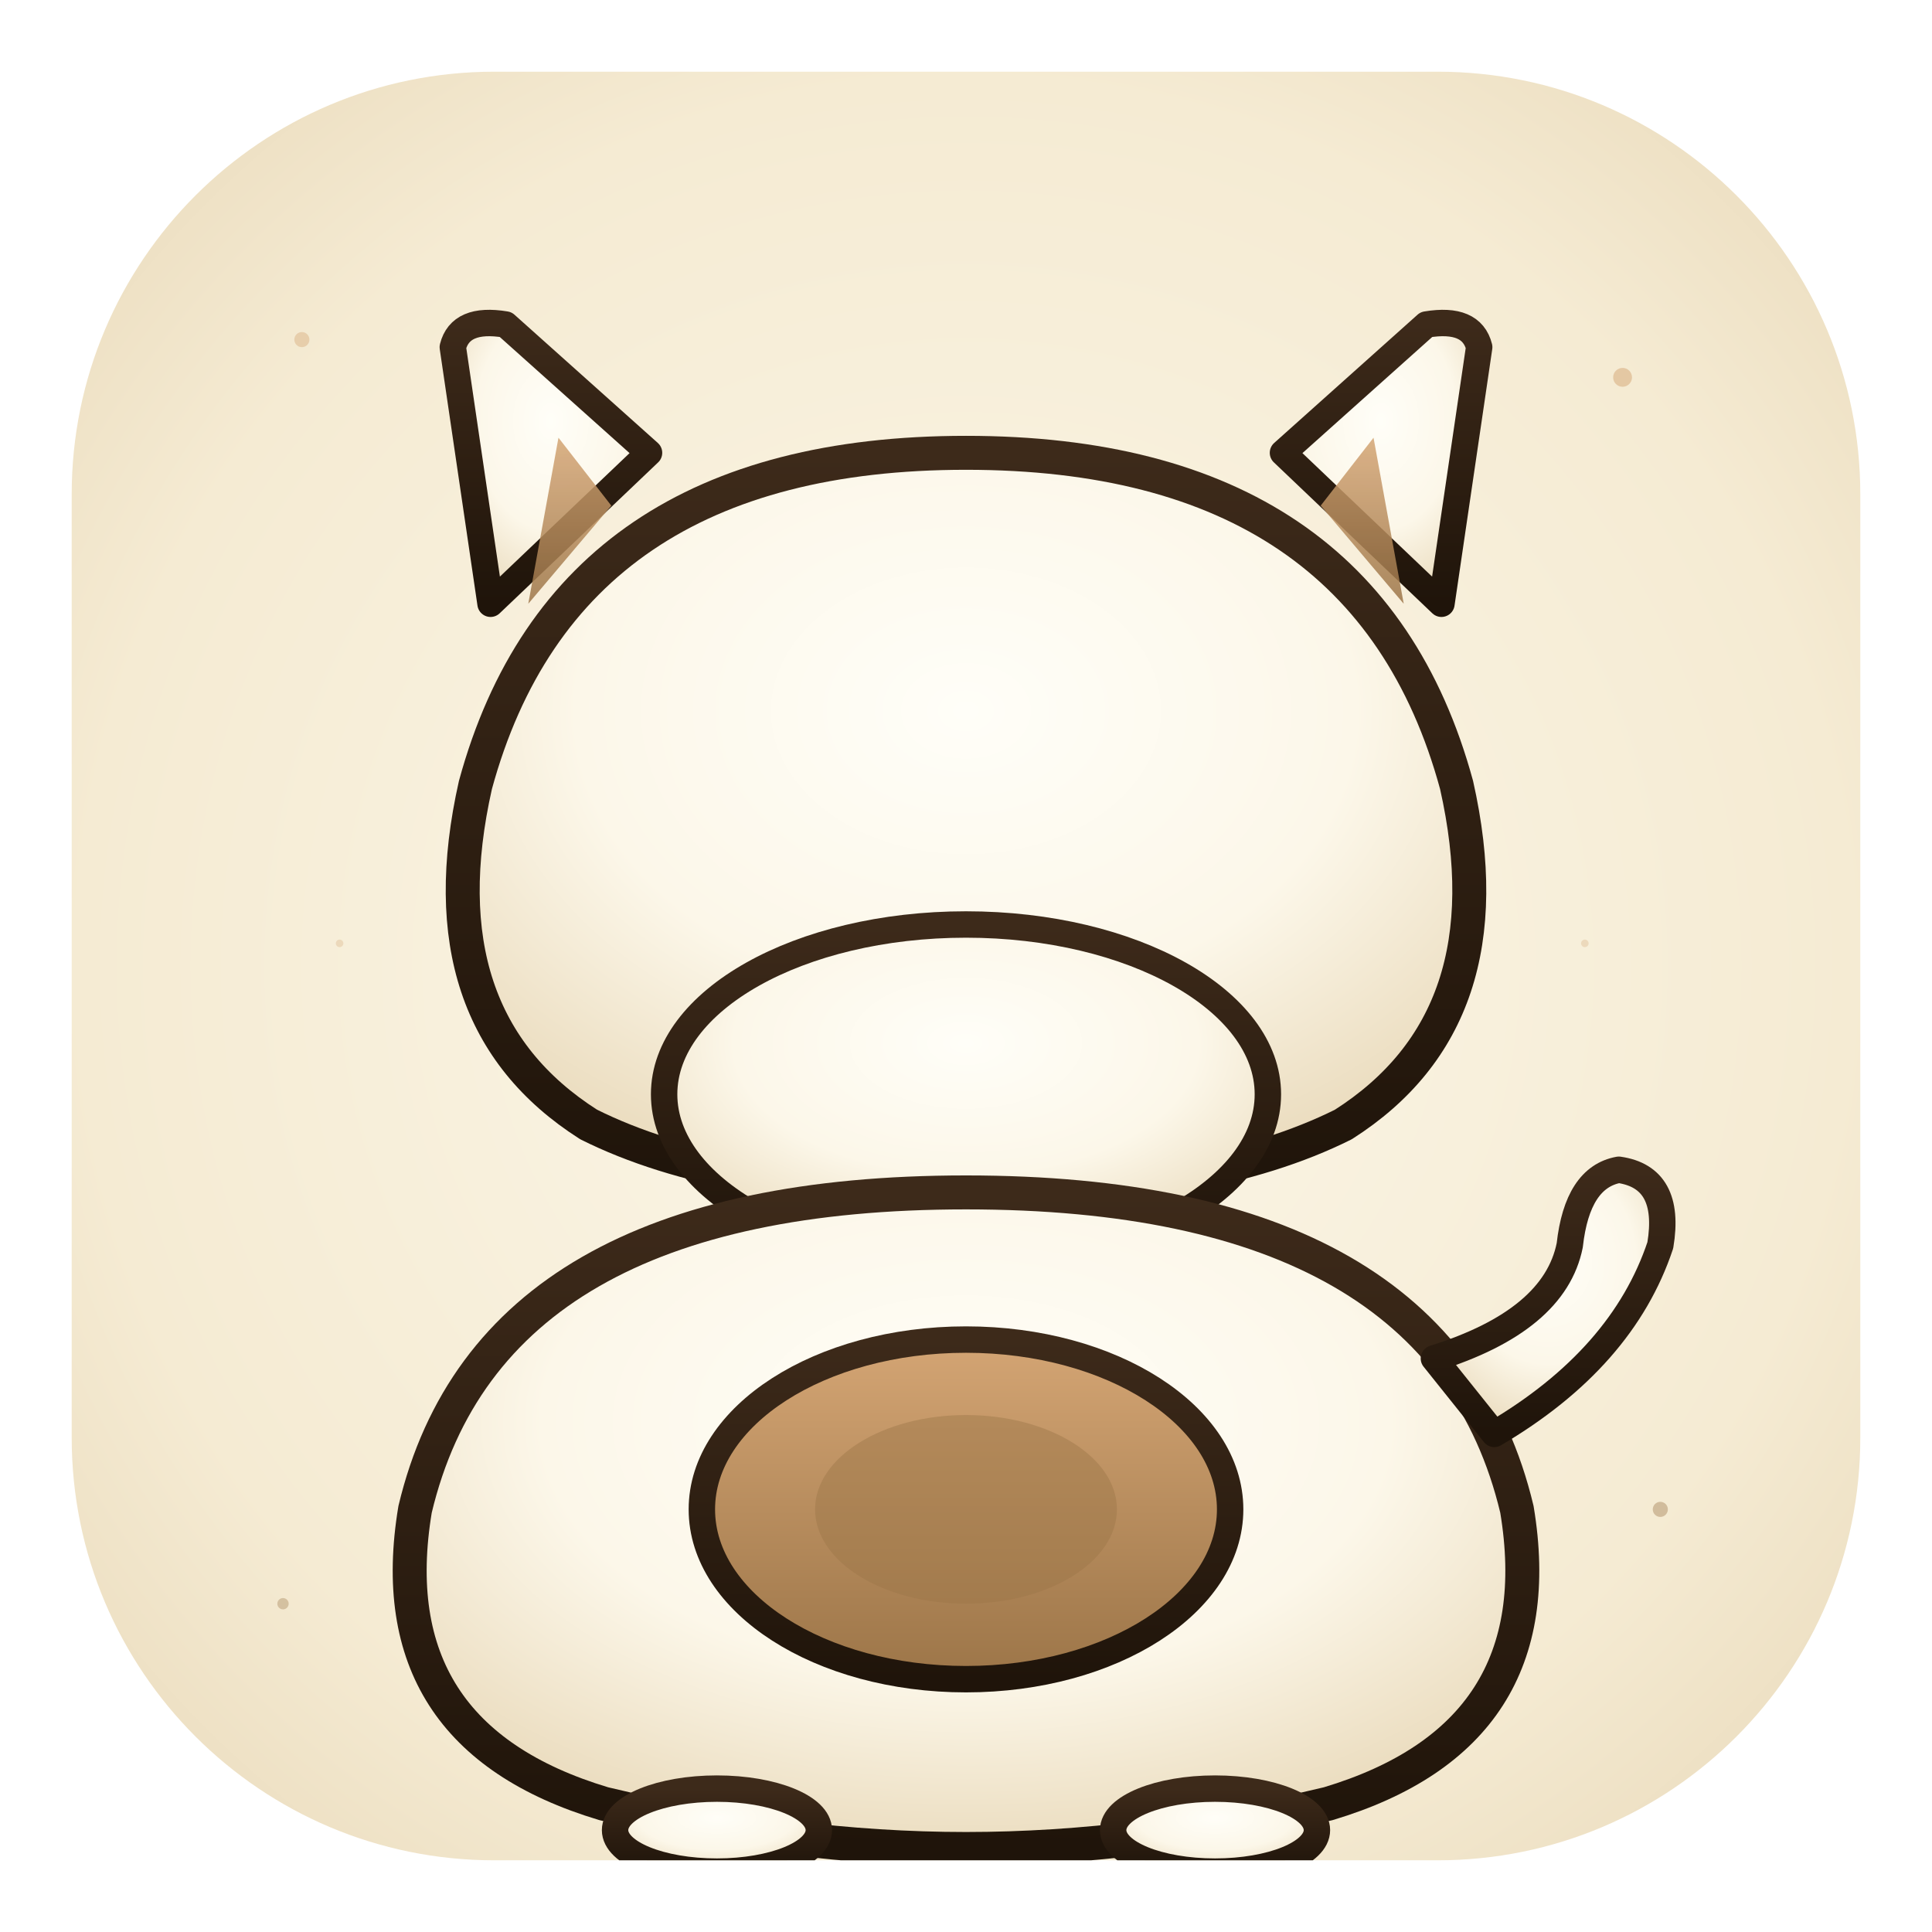
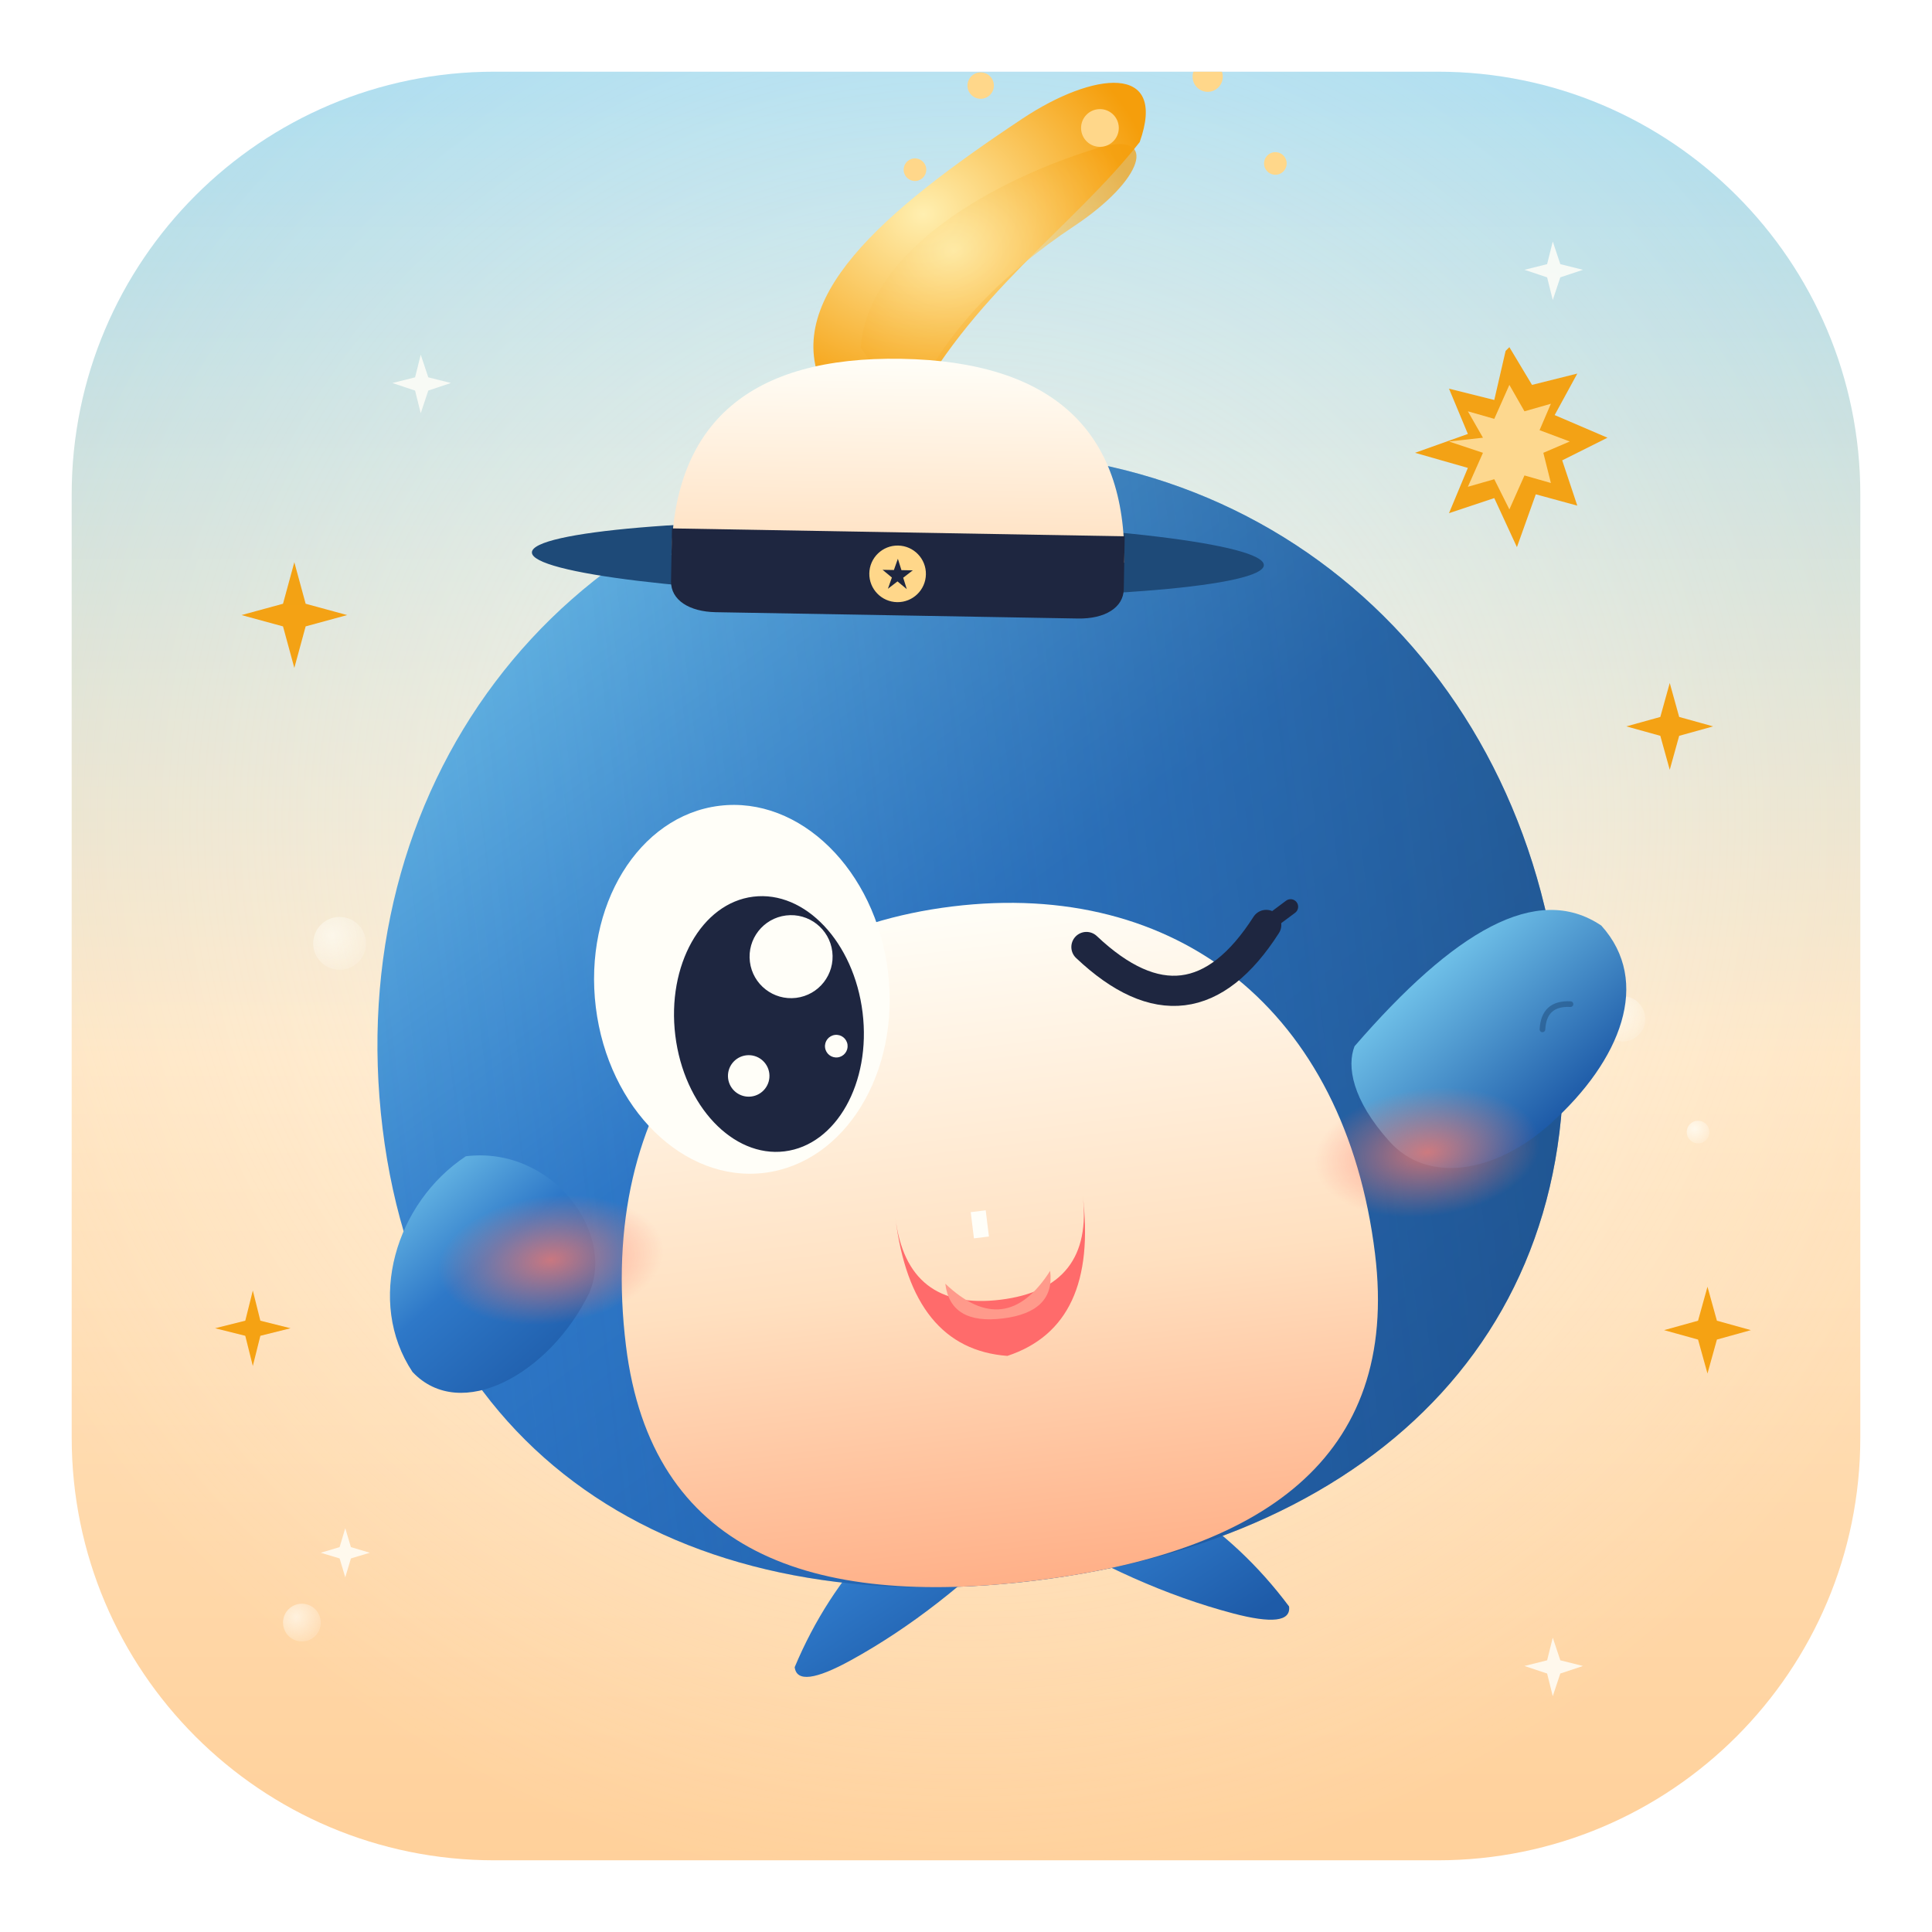
<svg xmlns="http://www.w3.org/2000/svg" width="1024" height="1024" viewBox="0 0 1024 1024" role="img" aria-label="OpenBuddy">
  <defs>
-     <radialGradient id="bgRad" cx="50%" cy="50%" r="70%">
-       <stop stop-color="#FCF7E9" />
-       <stop offset=".7" stop-color="#F5EBD3" />
-       <stop offset="1" stop-color="#E8D8B8" />
+     <linearGradient id="bg" x1="0" y1="0" x2="0" y2="1">
+       <stop stop-color="#A8DCF0" />
+       <stop offset=".55" stop-color="#FFE5C2" />
+       <stop offset="1" stop-color="#FFD09A" />
+     </linearGradient>
+     <radialGradient id="bgGlow" cx="50%" cy="42%" r="60%">
+       <stop stop-color="#FFFEF8" stop-opacity=".6" />
+       <stop offset="1" stop-color="#FFFEF8" stop-opacity="0" />
    </radialGradient>
-     <radialGradient id="body" cx="50%" cy="35%" r="70%">
+     <linearGradient id="body" x1="0.2" y1="0" x2="0.8" y2="1">
+       <stop stop-color="#6FC0E8" />
+       <stop offset=".45" stop-color="#2E78C8" />
+       <stop offset="1" stop-color="#1E5BA8" />
+     </linearGradient>
+     <linearGradient id="bodyShade" x1="0" y1="0" x2="1" y2="0">
+       <stop stop-color="#2E78C8" stop-opacity="0" />
+       <stop offset="1" stop-color="#1E4A78" stop-opacity=".55" />
+     </linearGradient>
+     <linearGradient id="belly" x1="0" y1="0" x2="0" y2="1">
      <stop stop-color="#FFFEF8" />
-       <stop offset=".55" stop-color="#FCF7E9" />
-       <stop offset="1" stop-color="#E8D8B8" />
+       <stop offset=".55" stop-color="#FFE0C0" />
+       <stop offset="1" stop-color="#FFB088" />
+     </linearGradient>
+     <linearGradient id="hat" x1="0" y1="0" x2="0" y2="1">
+       <stop stop-color="#FFFEF8" />
+       <stop offset="1" stop-color="#FFE0C0" />
+     </linearGradient>
+     <linearGradient id="flipperWave" x1="0" y1="0" x2="0" y2="1">
+       <stop stop-color="#6FC0E8" />
+       <stop offset="1" stop-color="#1E5BA8" />
+     </linearGradient>
+     <radialGradient id="spark" cx="35%" cy="35%" r="65%">
+       <stop stop-color="#FFEFB0" />
+       <stop offset="1" stop-color="#F59E0B" />
    </radialGradient>
-     <linearGradient id="outline" x1="0" y1="0" x2="0" y2="1">
-       <stop stop-color="#3D2A1A" />
-       <stop offset="1" stop-color="#1F140A" />
-     </linearGradient>
-     <linearGradient id="accent" x1="0" y1="0" x2="0" y2="1">
-       <stop stop-color="#D4A574" />
-       <stop offset="1" stop-color="#9C7548" />
-     </linearGradient>
+     <radialGradient id="cheek" cx="50%" cy="50%" r="50%">
+       <stop stop-color="#FF7A6B" stop-opacity=".75" />
+       <stop offset="1" stop-color="#FF7A6B" stop-opacity="0" />
+     </radialGradient>
+     <radialGradient id="bubble" cx="35%" cy="35%" r="65%">
+       <stop stop-color="#FFFEF8" stop-opacity=".95" />
+       <stop offset="1" stop-color="#FFFEF8" stop-opacity=".3" />
+     </radialGradient>
    <clipPath id="clip">
      <rect x="38" y="38" width="948" height="948" rx="224" />
    </clipPath>
  </defs>
  <g clip-path="url(#clip)">
-     <rect x="38" y="38" width="948" height="948" fill="url(#bgRad)" />
-     <circle cx="160" cy="180" r="4" fill="#D4A574" opacity=".4" />
-     <circle cx="860" cy="200" r="5" fill="#D4A574" opacity=".5" />
-     <circle cx="150" cy="850" r="3" fill="#9C7548" opacity=".35" />
-     <circle cx="880" cy="800" r="4" fill="#9C7548" opacity=".4" />
-     <circle cx="180" cy="500" r="2" fill="#D4A574" opacity=".3" />
-     <circle cx="840" cy="500" r="2" fill="#D4A574" opacity=".3" />
-     <path d="M260 320 L240 184 Q244 168 268 172 L344 240 Z" fill="url(#body)" stroke="url(#outline)" stroke-width="14" stroke-linejoin="round" />
-     <path d="M764 320 L784 184 Q780 168 756 172 L680 240 Z" fill="url(#body)" stroke="url(#outline)" stroke-width="14" stroke-linejoin="round" />
-     <path d="M512 240              Q300 240 252 416              Q224 540 312 596              Q384 632 512 632              Q640 632 712 596              Q800 540 772 416              Q724 240 512 240 Z" fill="url(#body)" stroke="url(#outline)" stroke-width="18" stroke-linejoin="round" />
-     <ellipse cx="512" cy="580" rx="160" ry="90" fill="url(#body)" stroke="url(#outline)" stroke-width="14" />
-     <path d="M512 632              Q260 632 220 800              Q200 920 320 956              Q420 980 512 980              Q604 980 704 956              Q824 920 804 800              Q764 632 512 632 Z" fill="url(#body)" stroke="url(#outline)" stroke-width="18" stroke-linejoin="round" />
-     <ellipse cx="512" cy="800" rx="140" ry="90" fill="url(#accent)" stroke="url(#outline)" stroke-width="14" />
-     <ellipse cx="512" cy="800" rx="80" ry="50" fill="#9C7548" opacity=".45" />
-     <path d="M280 320 L296 232 L324 268 Z" fill="url(#accent)" opacity=".85" />
-     <path d="M744 320 L728 232 L700 268 Z" fill="url(#accent)" opacity=".85" />
-     <ellipse cx="380" cy="970" rx="54" ry="22" fill="url(#body)" stroke="url(#outline)" stroke-width="14" />
-     <ellipse cx="644" cy="970" rx="54" ry="22" fill="url(#body)" stroke="url(#outline)" stroke-width="14" />
-     <path d="M792 760 Q860 720 880 660 Q886 624 858 620 Q836 624 832 660 Q824 700 760 720 Z" fill="url(#body)" stroke="url(#outline)" stroke-width="14" stroke-linejoin="round" />
+     <rect x="38" y="38" width="948" height="948" fill="url(#bg)" />
+     <rect x="38" y="38" width="948" height="948" fill="url(#bgGlow)" />
+     <g fill="#F59E0B" opacity=".95">
+       <path d="M 150 320 l 6 -22 l 6 22 l 22 6 l -22 6 l -6 22 l -6 -22 l -22 -6 z" />
+       <path d="M 880 380 l 5 -18 l 5 18 l 18 5 l -18 5 l -5 18 l -5 -18 l -18 -5 z" />
+       <path d="M 130 700 l 4 -16 l 4 16 l 16 4 l -16 4 l -4 16 l -4 -16 l -16 -4 z" />
+       <path d="M 900 700 l 5 -18 l 5 18 l 18 5 l -18 5 l -5 18 l -5 -18 l -18 -5 z" />
+     </g>
+     <g fill="#FFFEF8" opacity=".85">
+       <path d="M 220 200 l 3 -12 l 4 12 l 12 3 l -12 4 l -4 12 l -3 -12 l -12 -4 z" />
+       <path d="M 820 140 l 3 -12 l 4 12 l 12 3 l -12 4 l -4 12 l -3 -12 l -12 -4 z" />
+       <path d="M 820 880 l 3 -12 l 4 12 l 12 3 l -12 4 l -4 12 l -3 -12 l -12 -4 z" />
+       <path d="M 180 820 l 3 -10 l 3 10 l 10 3 l -10 3 l -3 10 l -3 -10 l -10 -3 z" />
+     </g>
+     <circle cx="180" cy="500" r="14" fill="url(#bubble)" opacity=".65" />
+     <circle cx="240" cy="540" r="8" fill="url(#bubble)" opacity=".75" />
+     <circle cx="860" cy="540" r="12" fill="url(#bubble)" opacity=".7" />
+     <circle cx="900" cy="600" r="6" fill="url(#bubble)" opacity=".8" />
+     <circle cx="160" cy="860" r="10" fill="url(#bubble)" opacity=".7" />
+     <g transform="rotate(-7 512 540)">
+       <g>
+         <path d="M 478 200                  C 460 150, 520 110, 600 70                  C 640 50, 680 50, 660 90                  C 620 130, 560 160, 520 220 Z" fill="url(#spark)" />
+         <path d="M 500 180                  C 510 130, 580 100, 640 90                  C 670 86, 660 110, 620 130                  C 580 150, 540 180, 520 220 Z" fill="url(#spark)" opacity=".7" />
+         <circle cx="640" cy="80" r="10" fill="#FFD78A" />
+         <circle cx="700" cy="60" r="8" fill="#FFD78A" />
+         <circle cx="580" cy="50" r="7" fill="#FFD78A" />
+         <circle cx="730" cy="110" r="6" fill="#FFD78A" />
+         <circle cx="660" cy="40" r="5" fill="#FFD78A" />
+         <circle cx="540" cy="90" r="6" fill="#FFD78A" />
+       </g>
+       <g>
+         <path d="M 500 770 Q 420 800 380 870 Q 380 882 410 870 Q 460 850 510 810 Z" fill="url(#body)" />
+         <path d="M 524 770 Q 604 800 644 870 Q 644 882 614 870 Q 564 850 514 810 Z" fill="url(#body)" />
+       </g>
+       <path d="M 512 240                C 696 240, 826 380, 826 560                C 826 740, 696 840, 512 840                C 328 840, 198 740, 198 560                C 198 380, 328 240, 512 240 Z" fill="url(#body)" />
+       <path d="M 512 240                C 696 240, 826 380, 826 560                C 826 740, 696 840, 512 840                C 328 840, 198 740, 198 560                C 198 380, 328 240, 512 240 Z" fill="url(#bodyShade)" />
+       <path d="M 240 580                C 200 600, 178 650, 198 690                C 220 720, 270 700, 296 660                C 314 630, 286 580, 240 580 Z" fill="url(#body)" />
+       <g transform="rotate(-35 790 600)">
+         <path d="M 740 540                  C 820 530, 870 540, 880 580                  C 880 620, 840 640, 790 640                  C 750 640, 720 620, 720 590                  C 720 560, 730 545, 740 540 Z" fill="url(#flipperWave)" />
+         <path d="M 820 600 Q 830 590 840 600" stroke="#1E4A78" stroke-width="3" fill="none" stroke-linecap="round" opacity=".5" />
+       </g>
+       <path d="M 512 480                C 632 480, 712 560, 712 690                C 712 800, 632 840, 512 840                C 392 840, 312 800, 312 690                C 312 560, 392 480, 512 480 Z" fill="url(#belly)" />
+       <ellipse cx="278" cy="640" rx="60" ry="34" fill="url(#cheek)" />
+       <ellipse cx="746" cy="640" rx="60" ry="34" fill="url(#cheek)" />
+       <ellipse cx="396" cy="510" rx="78" ry="98" fill="#FFFEF8" />
+       <ellipse cx="408" cy="530" rx="50" ry="68" fill="#1E2640" />
+       <circle cx="424" cy="496" r="22" fill="#FFFEF8" />
+       <circle cx="394" cy="556" r="11" fill="#FFFEF8" />
+       <circle cx="442" cy="546" r="6" fill="#FFFEF8" />
+       <path d="M 580 510                Q 628 568 676 510" fill="none" stroke="#1E2640" stroke-width="16" stroke-linecap="round" />
+       <path d="M 676 510 l 14 -8" stroke="#1E2640" stroke-width="8" stroke-linecap="round" />
+       <path d="M 462 640                   Q 462 710, 512 720                   Q 562 710, 562 640                   Q 562 690, 512 690                   Q 462 690, 462 640 Z" fill="#FF6B6B" />
+       <path d="M 484 678                Q 512 712, 540 678                Q 540 700, 512 700                Q 484 700, 484 678 Z" fill="#FF9A8B" />
+       <path d="M 502 642 L 502 656 L 510 656 L 510 642 Z" fill="#FFFEF8" />
+       <g transform="rotate(8 512 250)">
+         <ellipse cx="512" cy="294" rx="194" ry="20" fill="#1E4A78" />
+         <path d="M 392 294                  C 392 224, 432 188, 512 188                  C 592 188, 632 224, 632 294 Z" fill="url(#hat)" />
+         <path d="M 392 280 L 632 280                  L 632 308                  C 632 318, 622 324, 608 324                  L 416 324                  C 402 324, 392 318, 392 308 Z" fill="#1E2640" />
+         <g transform="translate(512 302)">
+           <circle r="15" fill="#FFD78A" />
+           <path d="M 0 -8 L 2 -2 L 8 -2 L 3 2 L 5 8 L 0 4 L -5 8 L -3 2 L -8 -2 L -2 -2 Z" fill="#1E2640" />
+         </g>
+       </g>
+     </g>
+     <g transform="translate(800 240)" opacity=".95">
+       <path d="M 0 -56 L 12 -36 L 36 -42 L 24 -20 L 52 -8 L 28 4 L 36 28 L 14 22 L 4 50 L -8 24 L -32 32 L -22 8 L -50 0 L -22 -10 L -32 -34 L -8 -28 L -2 -54 Z" fill="#F59E0B" />
+       <path d="M 0 -36 L 8 -22 L 22 -26 L 16 -12 L 32 -6 L 18 0 L 22 16 L 8 12 L 0 30 L -8 14 L -22 18 L -14 0 L -32 -6 L -14 -8 L -22 -22 L -8 -18 Z" fill="#FFD78A" />
+     </g>
  </g>
</svg>
